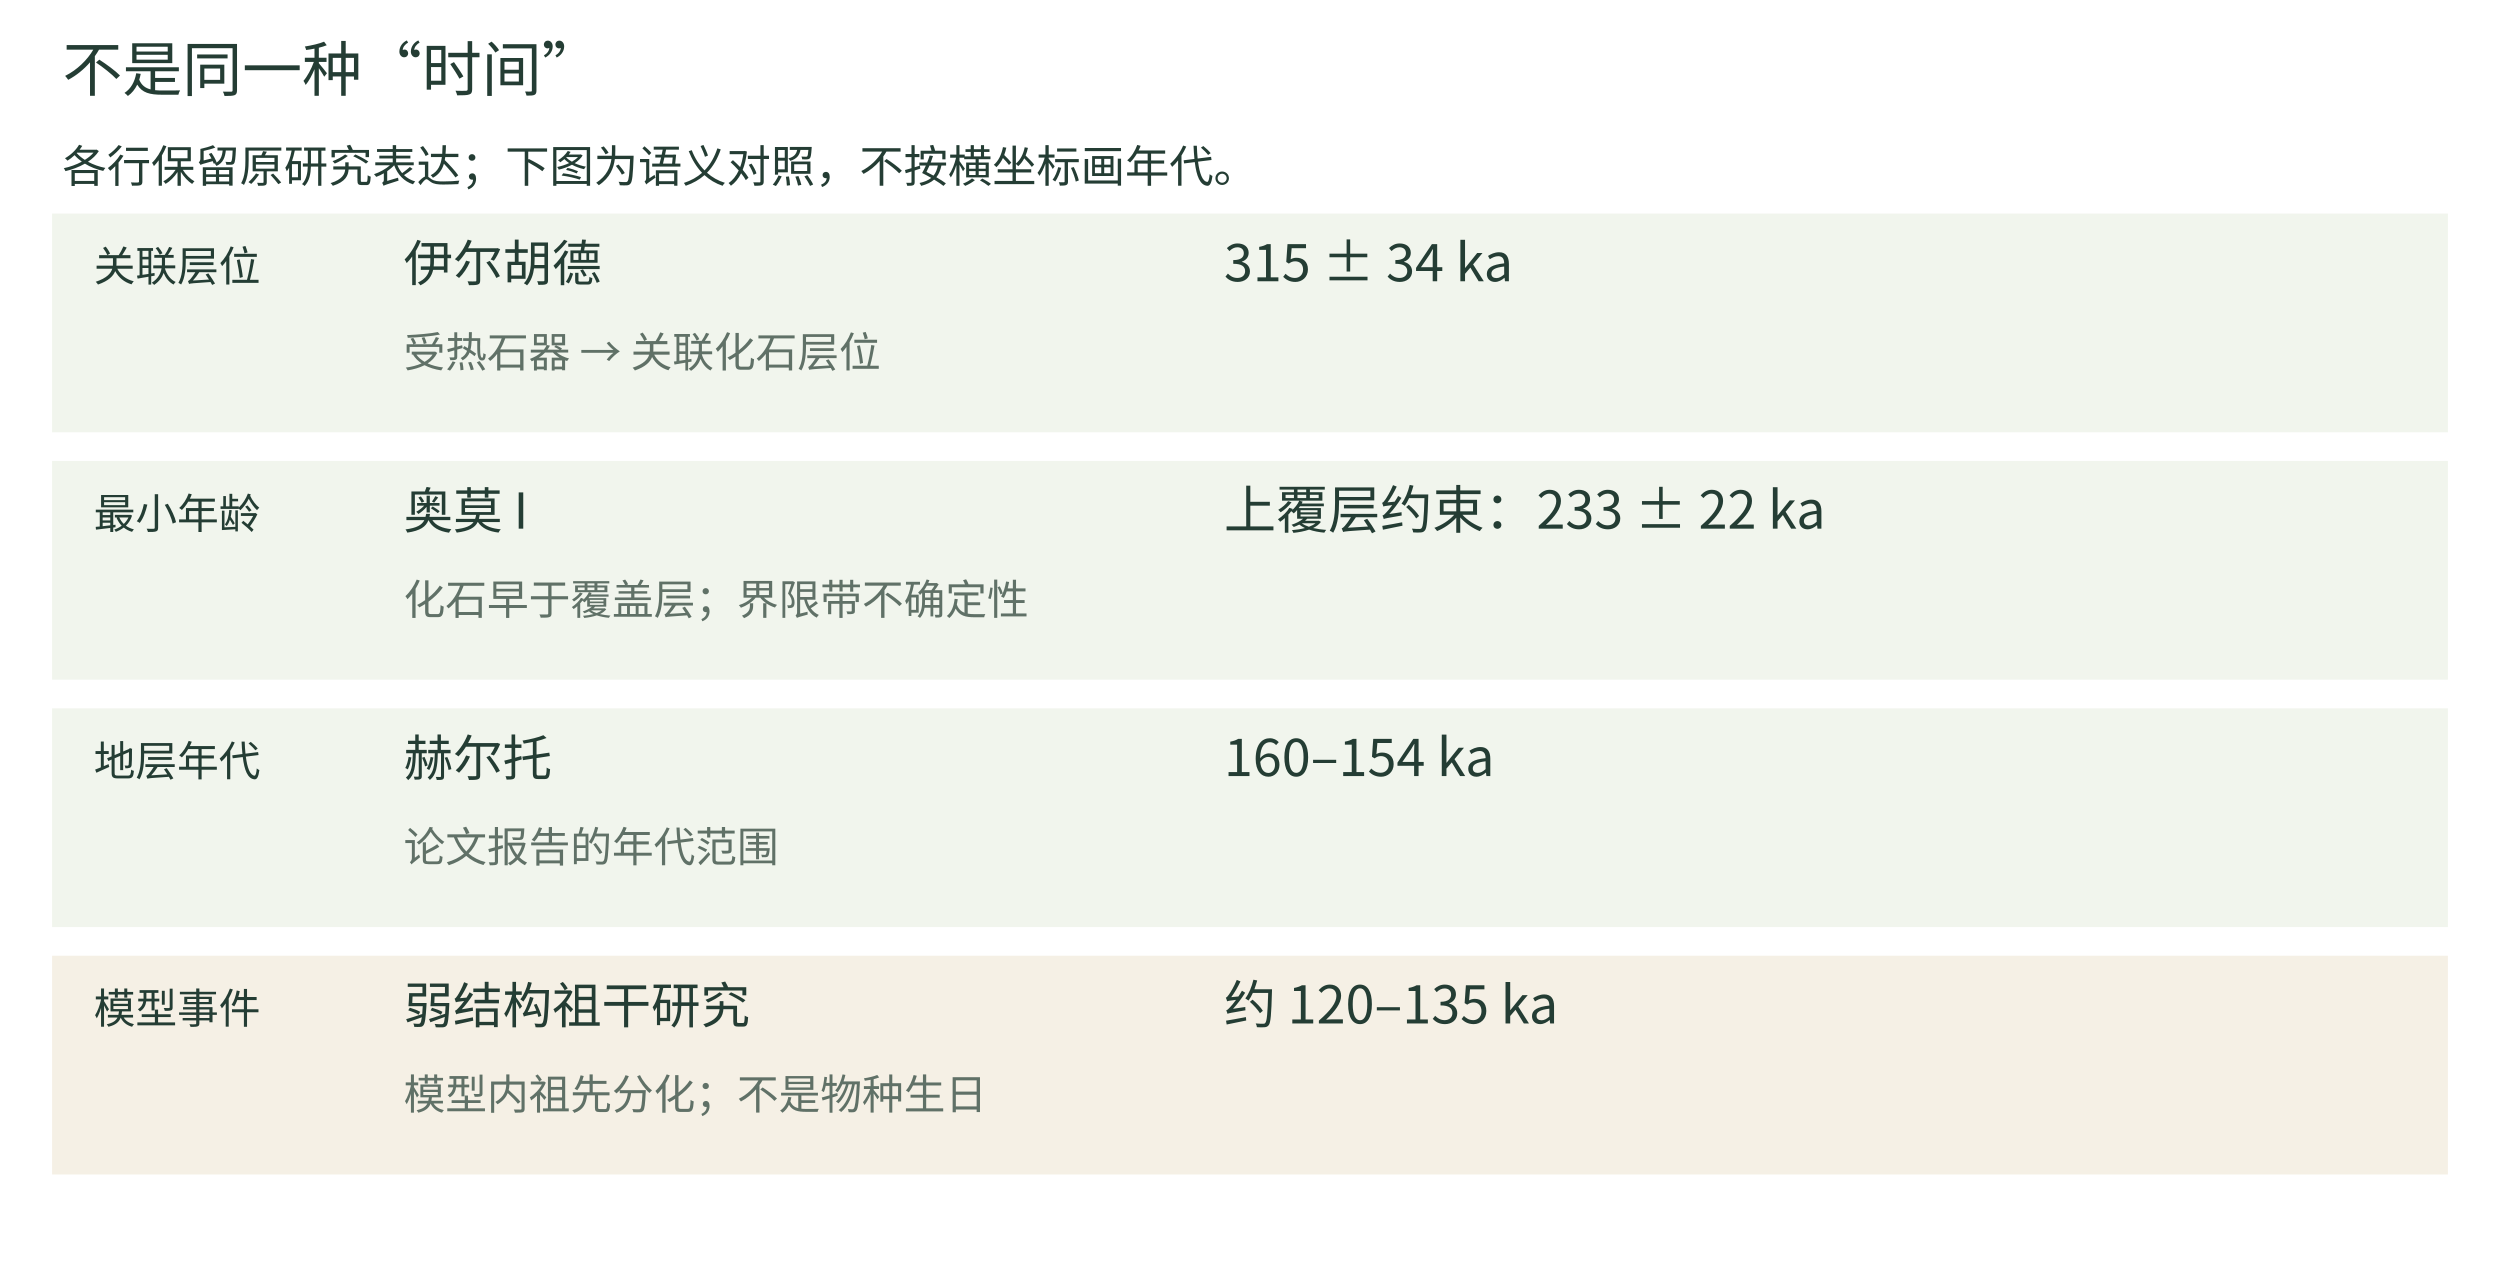
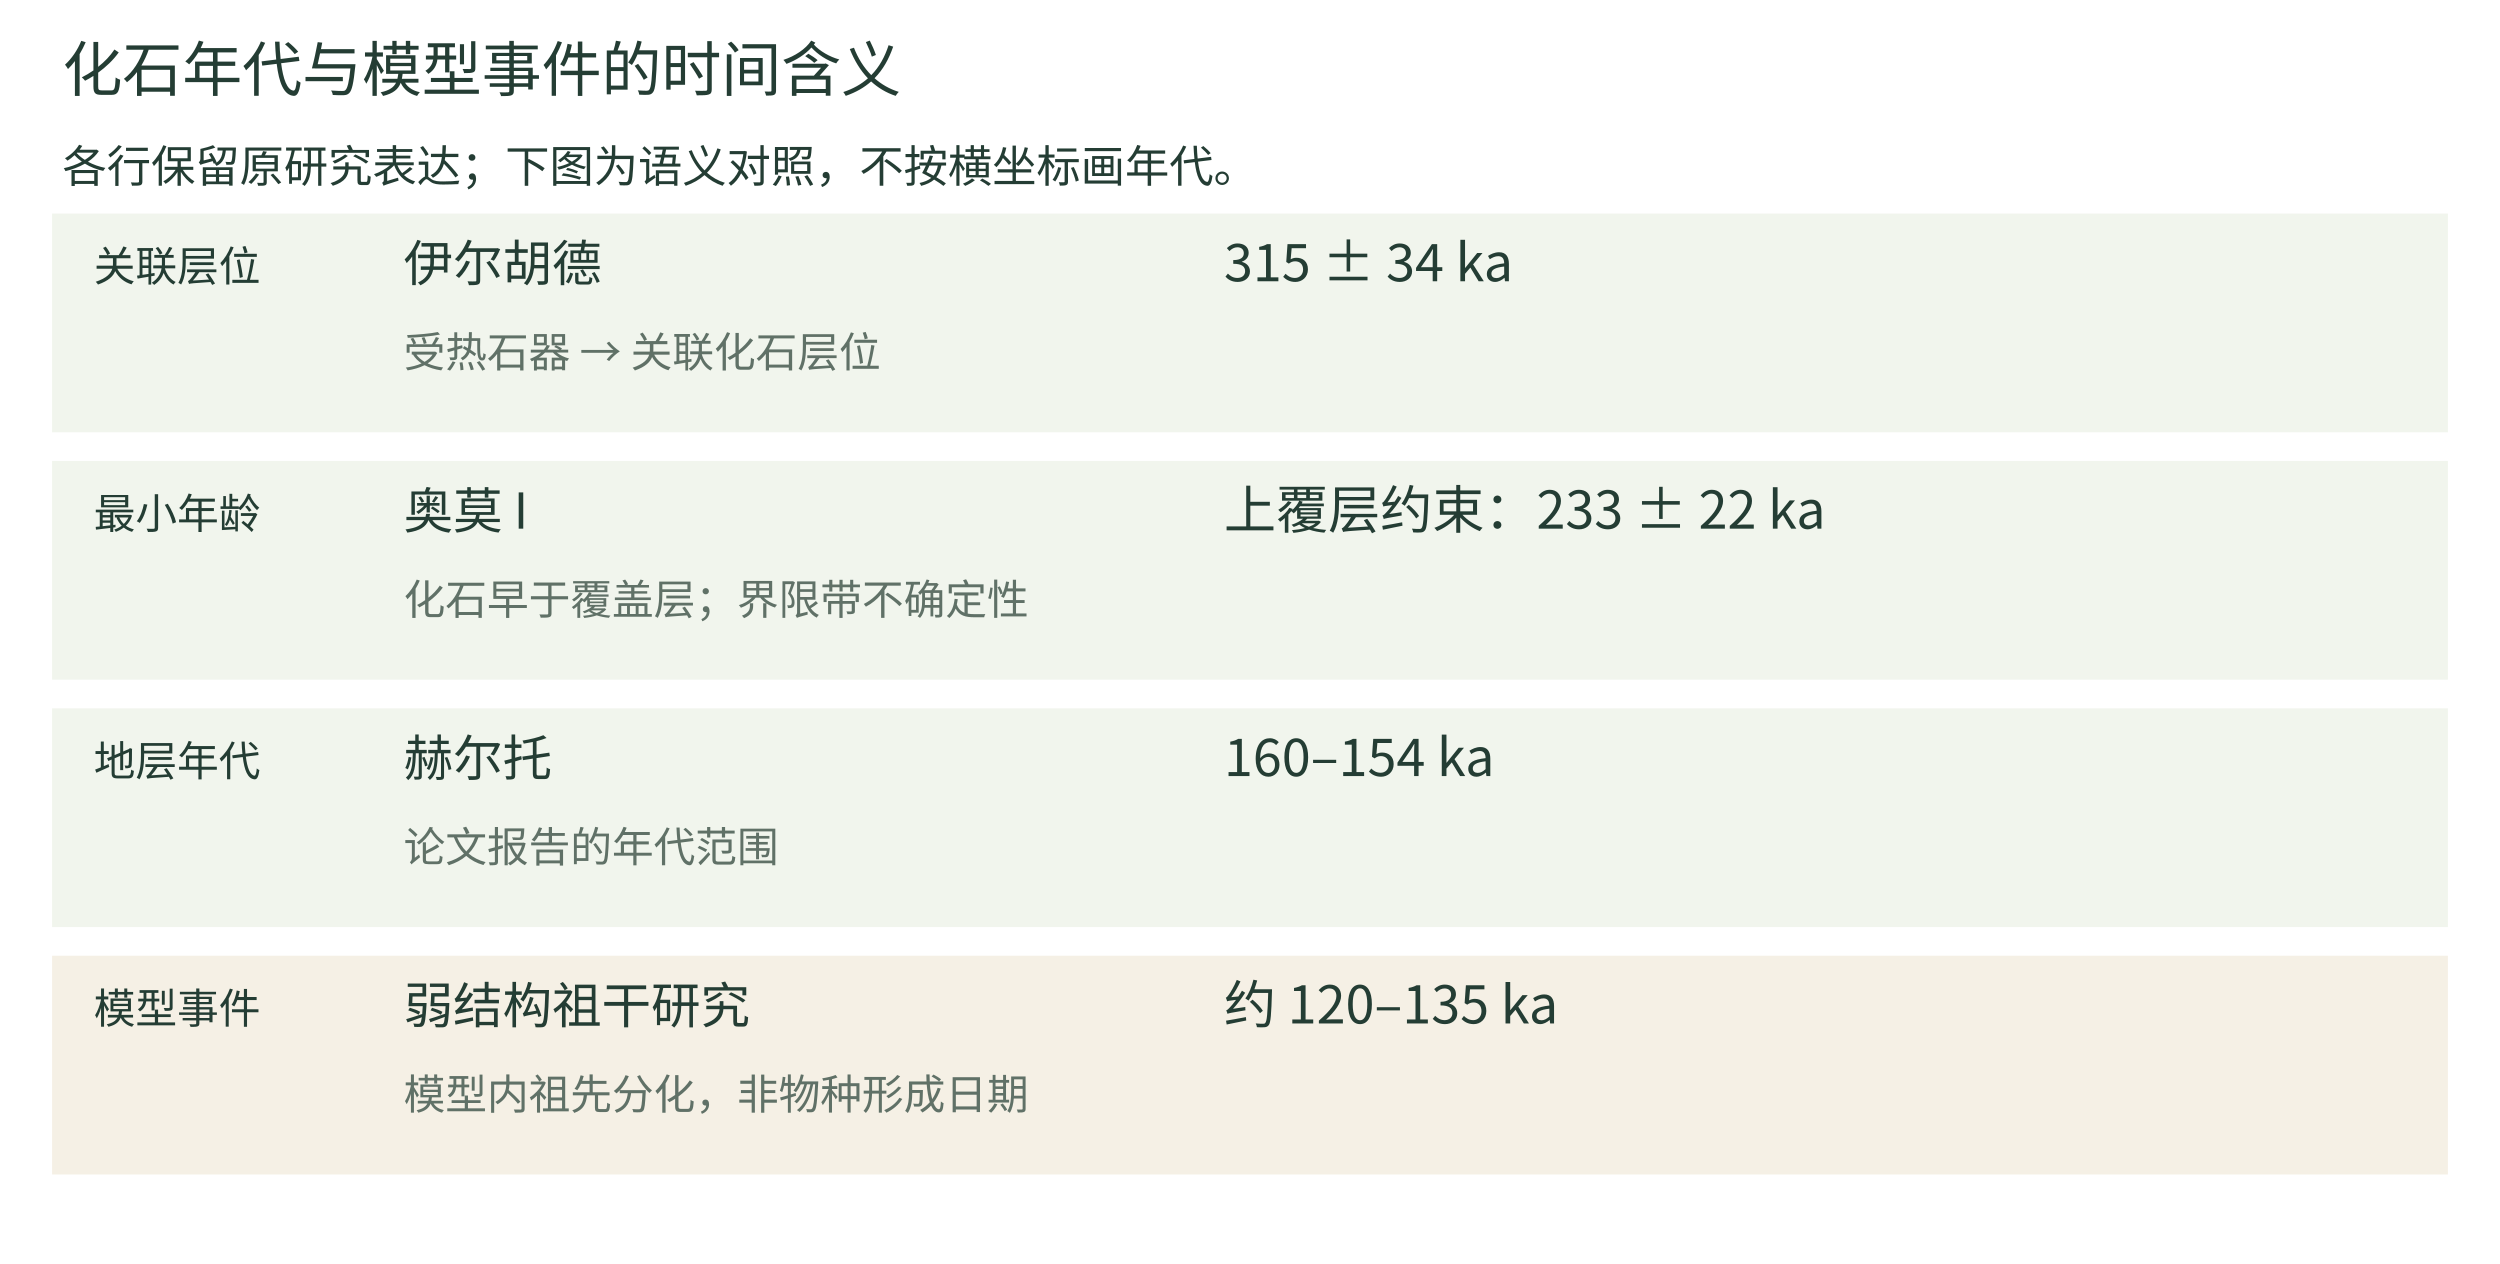
<svg xmlns="http://www.w3.org/2000/svg" viewBox="0 0 960 485" role="img" aria-label="化石年代与模型时间的语义对照">
  <style>text{font-family:"Noto Sans CJK SC","Microsoft YaHei",sans-serif;fill:#243d34}.muted{fill:#607167}</style>
-   <text x="24" y="35" font-size="23" class="">不是同一种“时间”</text>
+   <text x="24" y="35" font-size="23" class="">化石年代与模型事件的时间含义</text>
  <text x="24" y="70" font-size="17" class="">各行保留原研究表达；下图为语义对照，不按横坐标画年代。</text>
  <rect x="20" y="82" width="920" height="84" fill="#f1f5ed" />
  <text x="36" y="108" font-size="16" class="">关联层位</text>
  <text x="155" y="108" font-size="19" class="">伊尔胡德</text>
  <text x="470" y="108" font-size="20" class="">315 ± 34 ka</text>
  <text x="155" y="141" font-size="16" class="muted">受热石器 → 关联化石层位</text>
  <rect x="20" y="177" width="920" height="84" fill="#f1f5ed" />
  <text x="36" y="203" font-size="16" class="">最小年龄</text>
  <text x="155" y="203" font-size="19" class="">奥莫 I</text>
  <text x="470" y="203" font-size="20" class="">上覆层约束：233 ± 22 ka</text>
  <text x="155" y="236" font-size="16" class="muted">化石早于覆盖层；界限带不确定性</text>
  <rect x="20" y="272" width="920" height="84" fill="#f1f5ed" />
  <text x="36" y="298" font-size="16" class="">地层年代</text>
  <text x="155" y="298" font-size="19" class="">赫尔托</text>
  <text x="470" y="298" font-size="20" class="">160–154 ka</text>
  <text x="155" y="331" font-size="16" class="muted">论文报告的年代范围</text>
  <rect x="20" y="367" width="920" height="84" fill="#f5f0e5" />
  <text x="36" y="393" font-size="16" class="">模型事件</text>
  <text x="155" y="393" font-size="19" class="">弱结构祖干研究</text>
  <text x="470" y="393" font-size="20" class="">约 120–135 ka</text>
-   <text x="155" y="426" font-size="16" class="muted">模型内祖先分化；不是物种生日</text>
+   <text x="155" y="426" font-size="16" class="muted">模型内祖先分化，非物种形成日期</text>
</svg>
